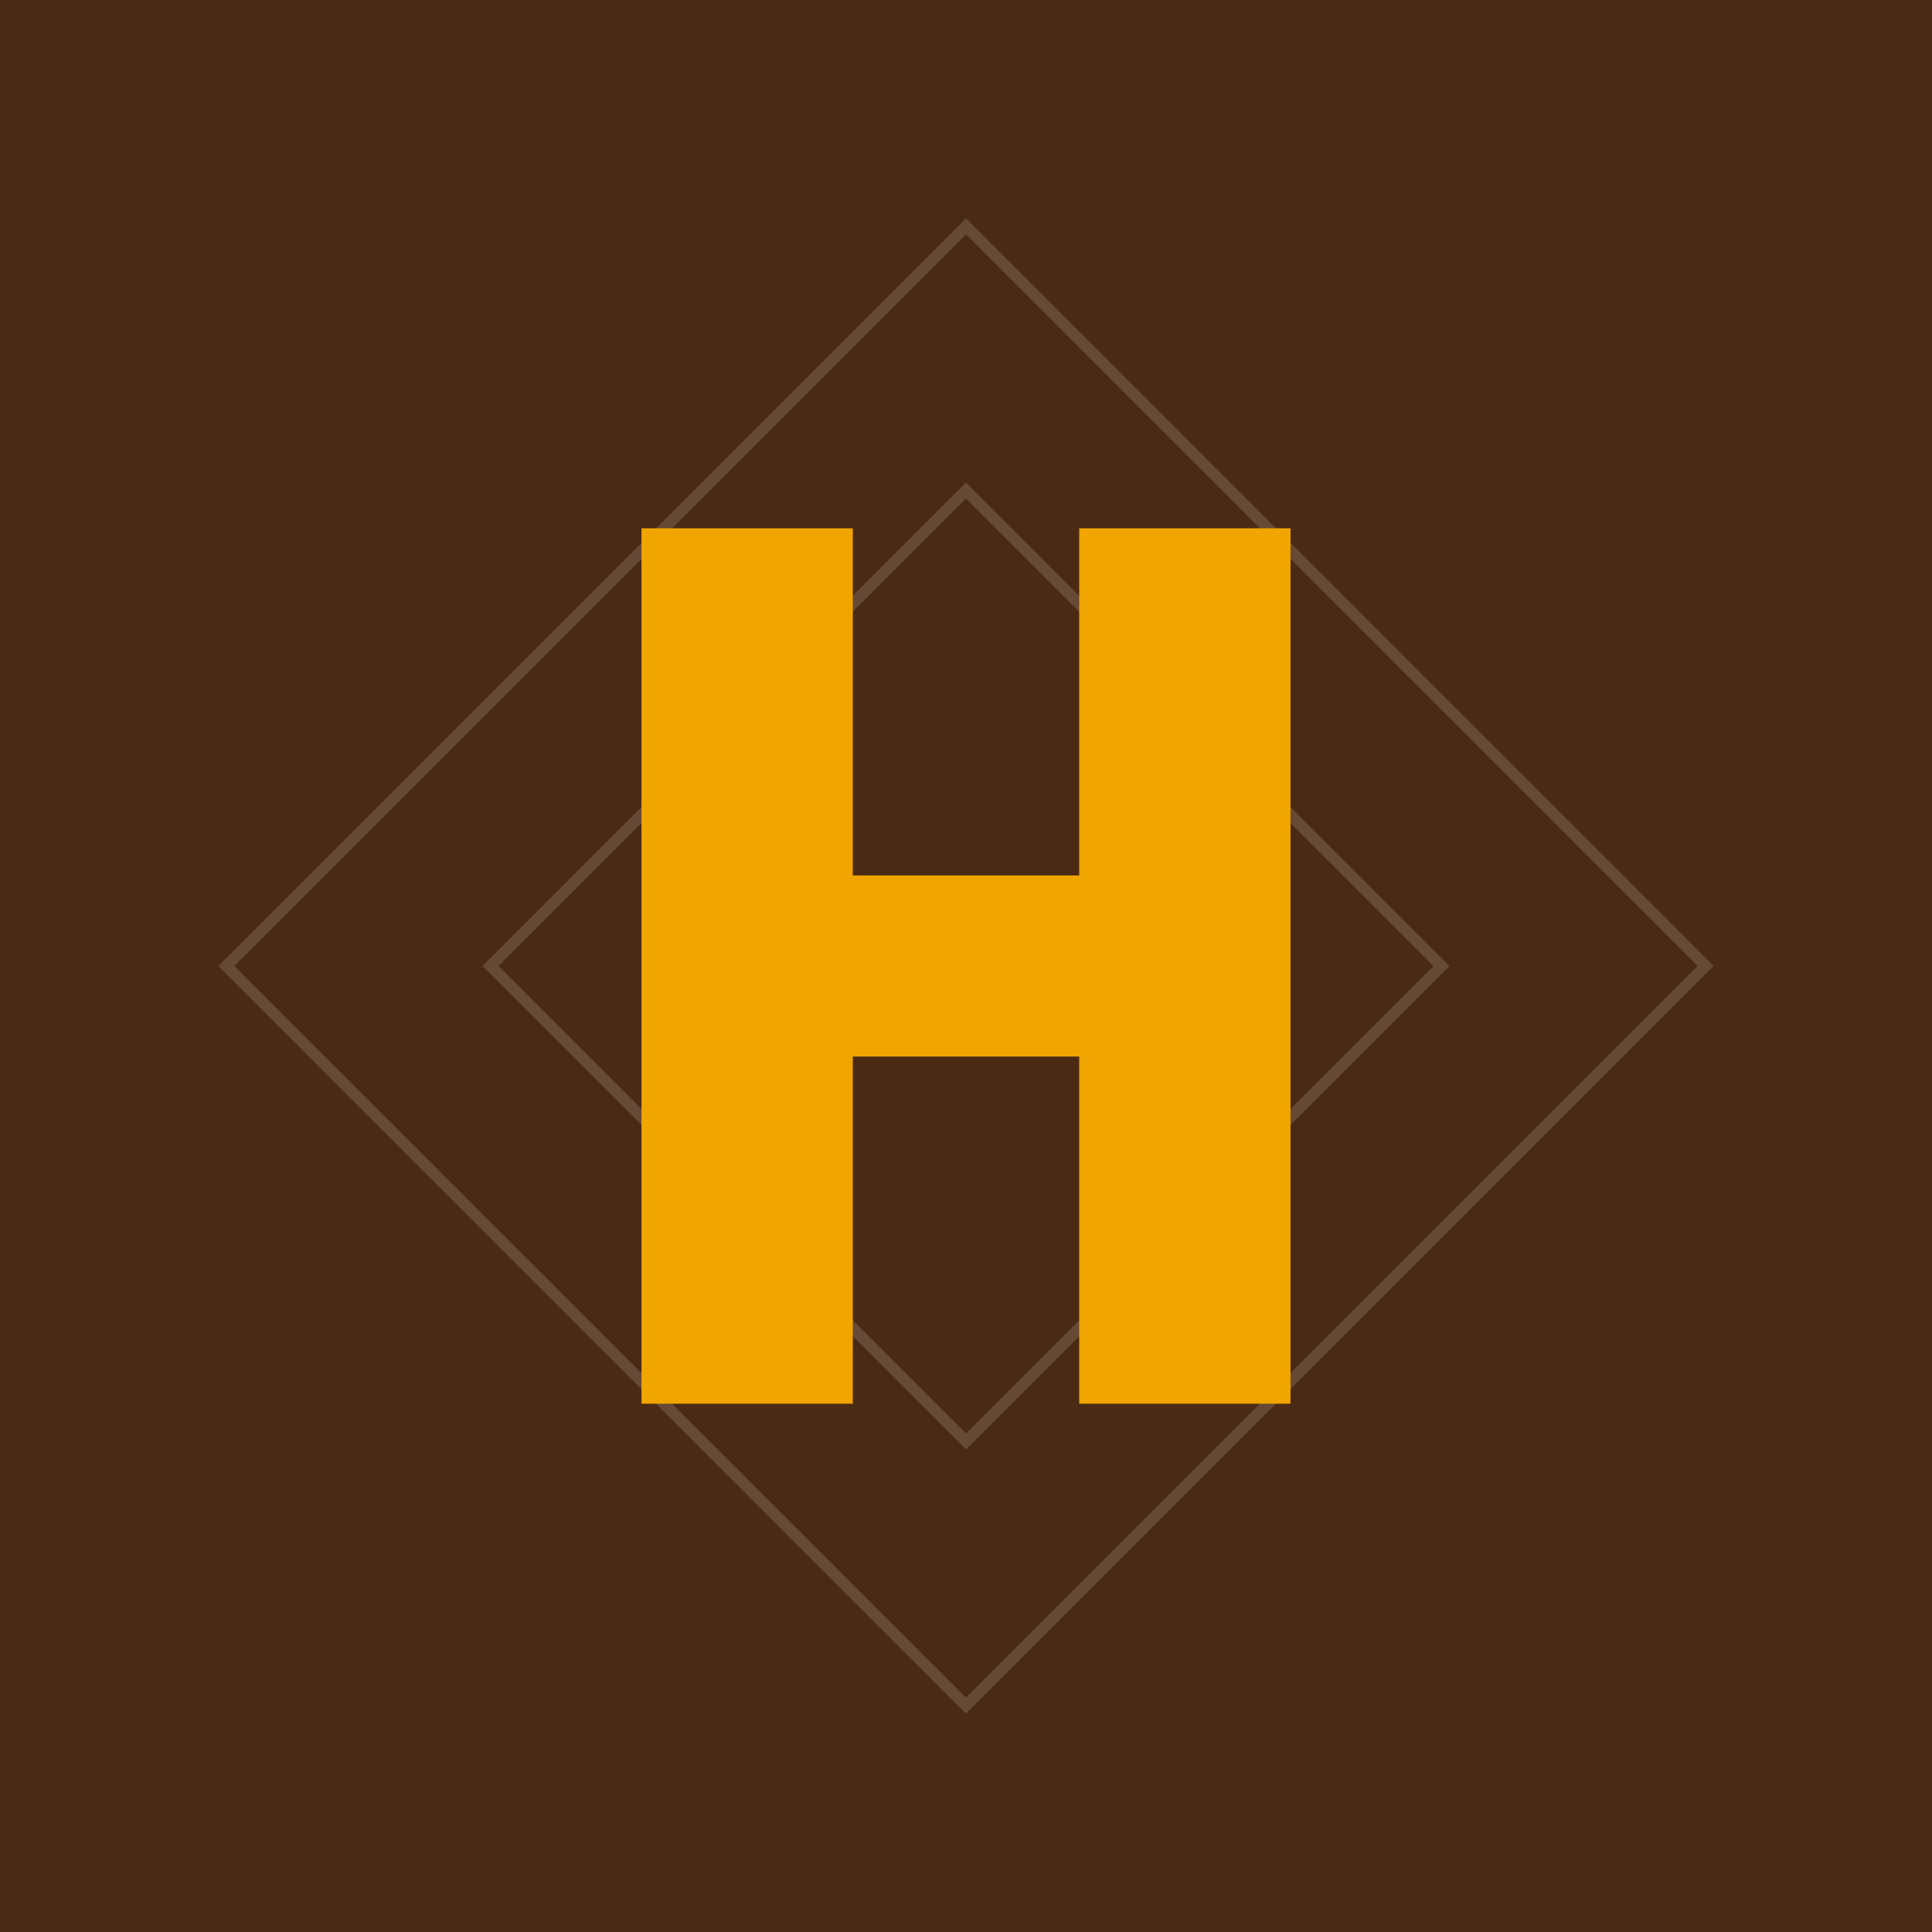
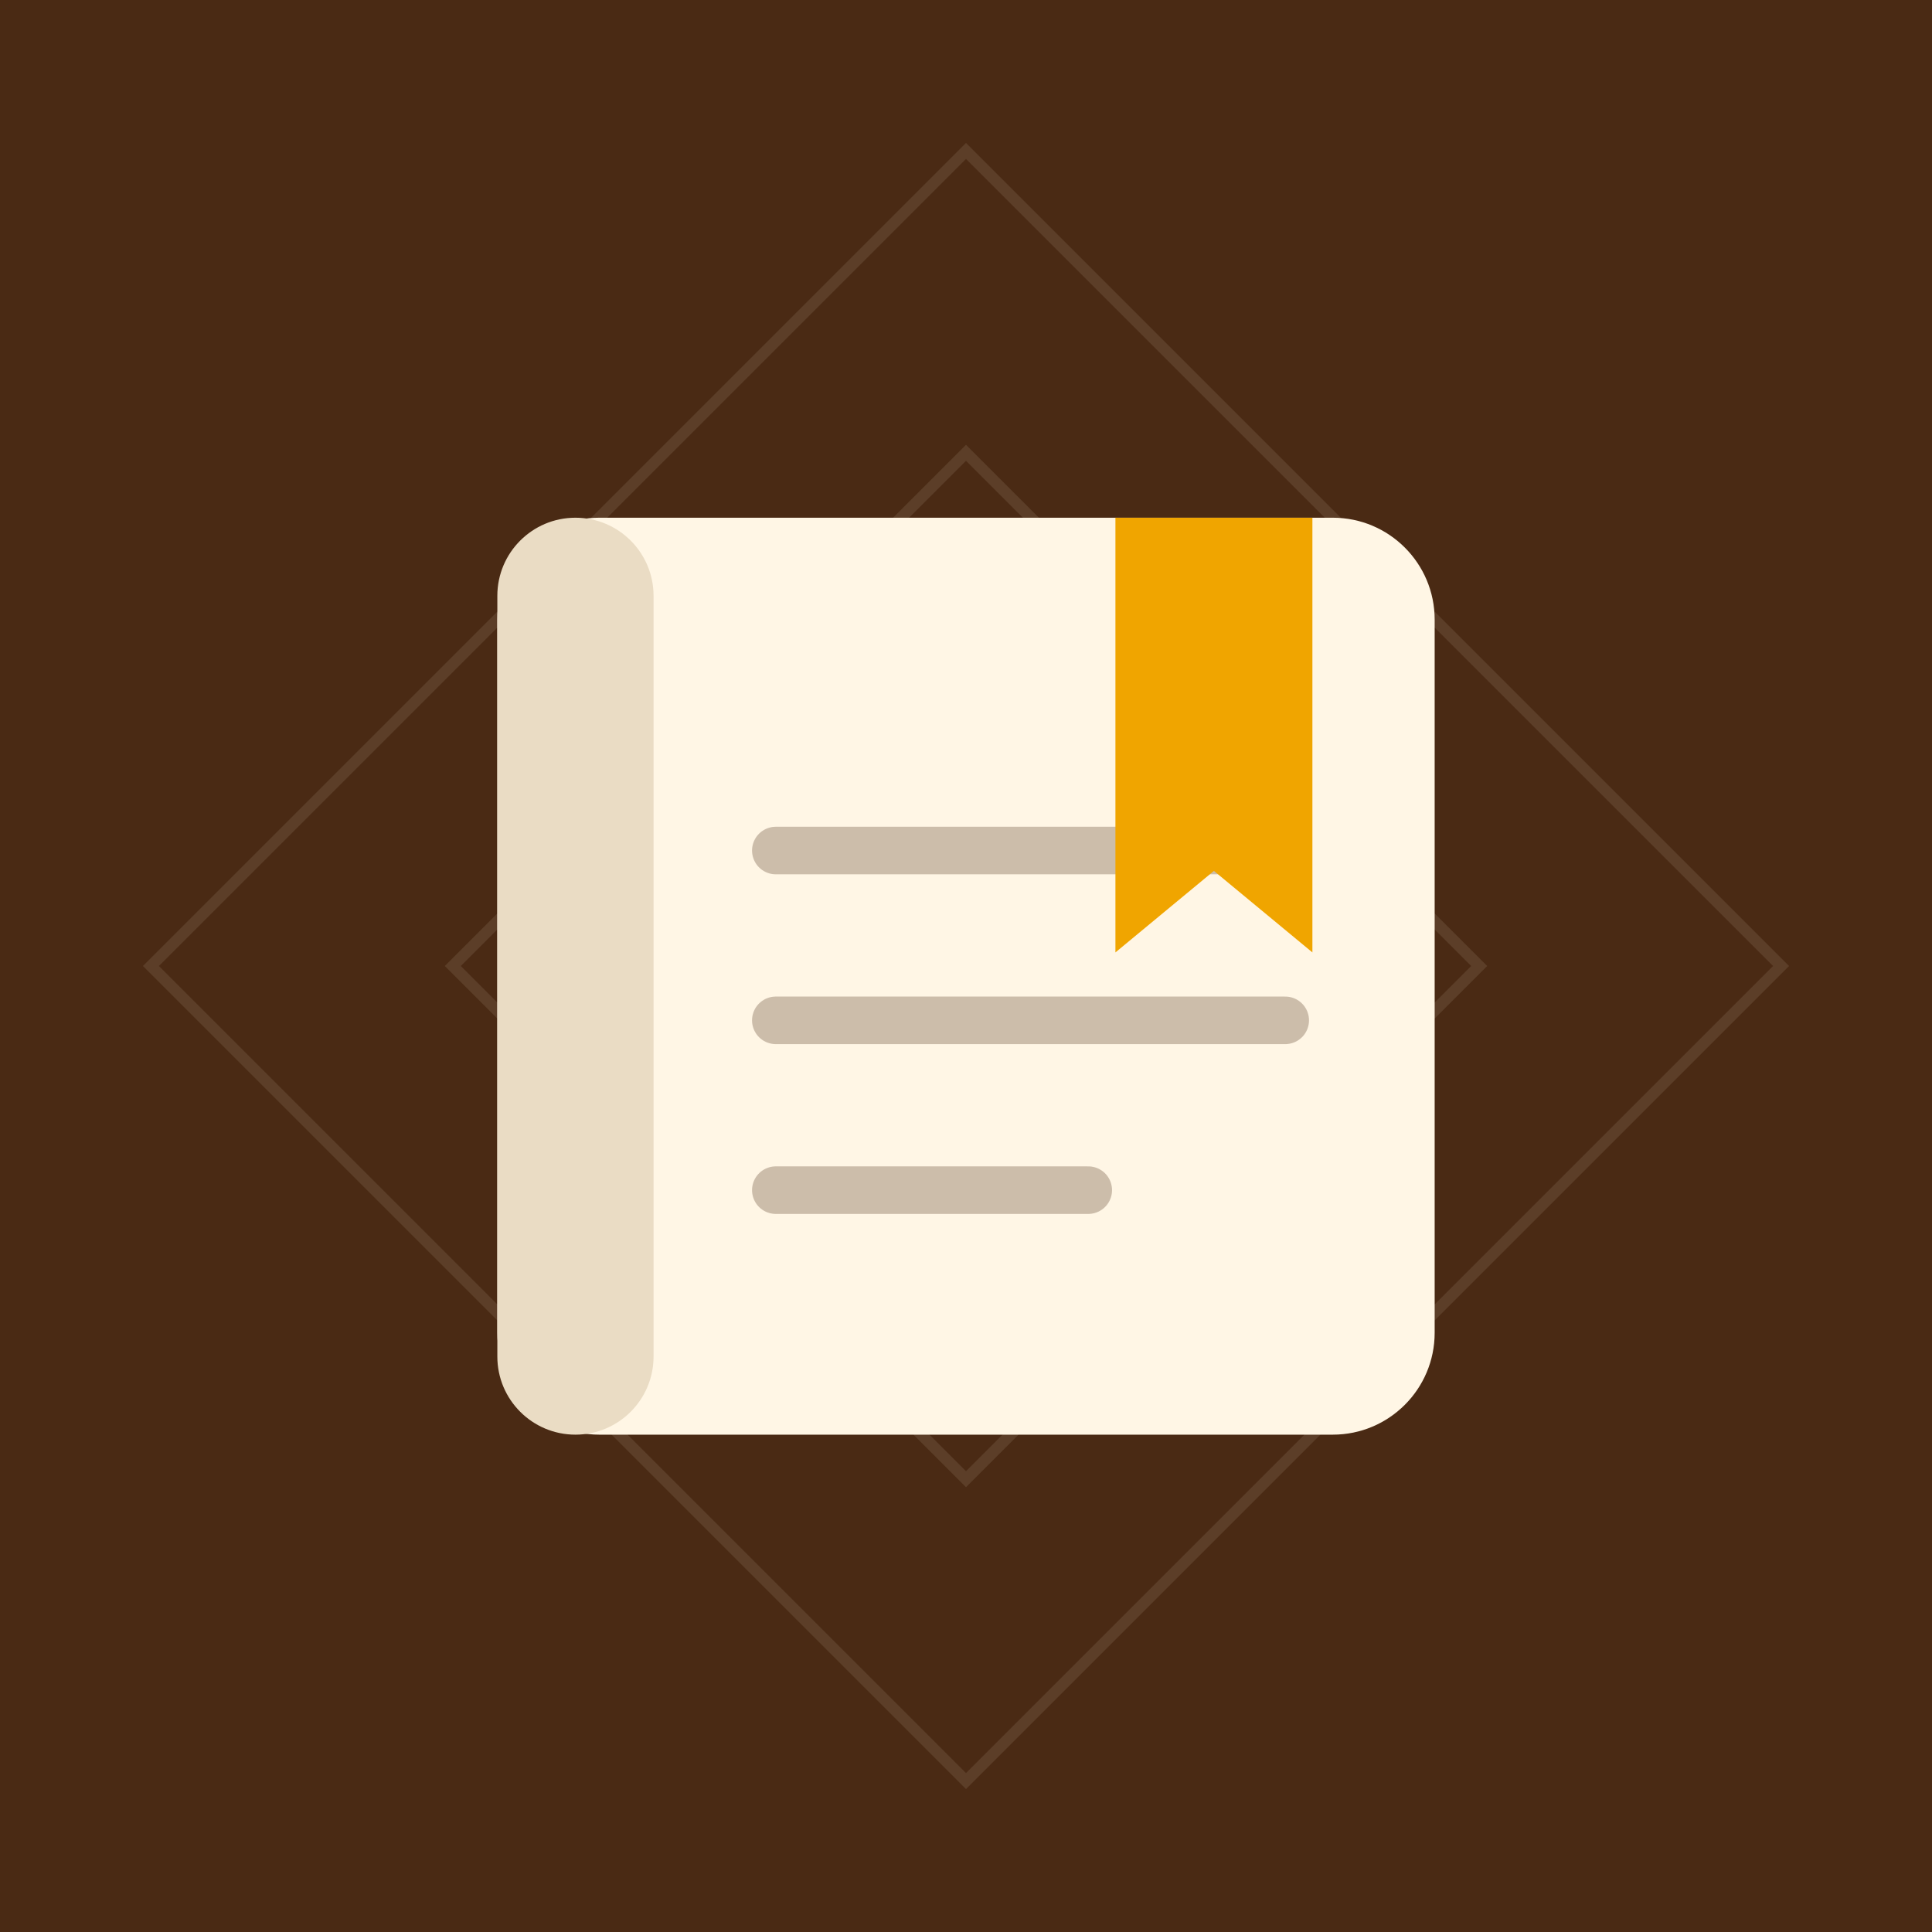
<svg xmlns="http://www.w3.org/2000/svg" viewBox="0 0 512 512">
  <rect width="512" height="512" fill="#4A2A14" />
-   <g fill="none" stroke="#FFF6E5" stroke-opacity=".16" stroke-width="3">
-     <path d="M256 60l196 196-196 196L60 256z" />
-     <path d="M256 130l126 126-126 126-126-126z" />
+   <g fill="none" stroke="#FFF6E5" stroke-opacity=".10" stroke-width="3">
+     <path d="M256 40l216 216-216 216L40 256z" />
+     <path d="M256 120l136 136-136 136-136-136z" />
  </g>
-   <path d="M170 140h56v92h60v-92h56v232h-56v-92h-60v92h-56z" fill="#F0A500" />
+   <g transform="translate(256 256) scale(0.9) translate(-256 -256)">
+     <rect x="118" y="124" width="276" height="270" rx="30" fill="#FFF6E5" />
+     <rect x="118" y="124" width="46" height="270" rx="23" fill="#EADCC4" />
+     <g stroke="#4A2A14" stroke-opacity=".28" stroke-width="14" stroke-linecap="round">
+       <path d="M200 222h150" />
+       <path d="M200 272h150" />
+       <path d="M200 322h92" />
+     </g>
+     <path d="M300 124h58v128l-29-24-29 24z" fill="#F0A500" />
+   </g>
</svg>
